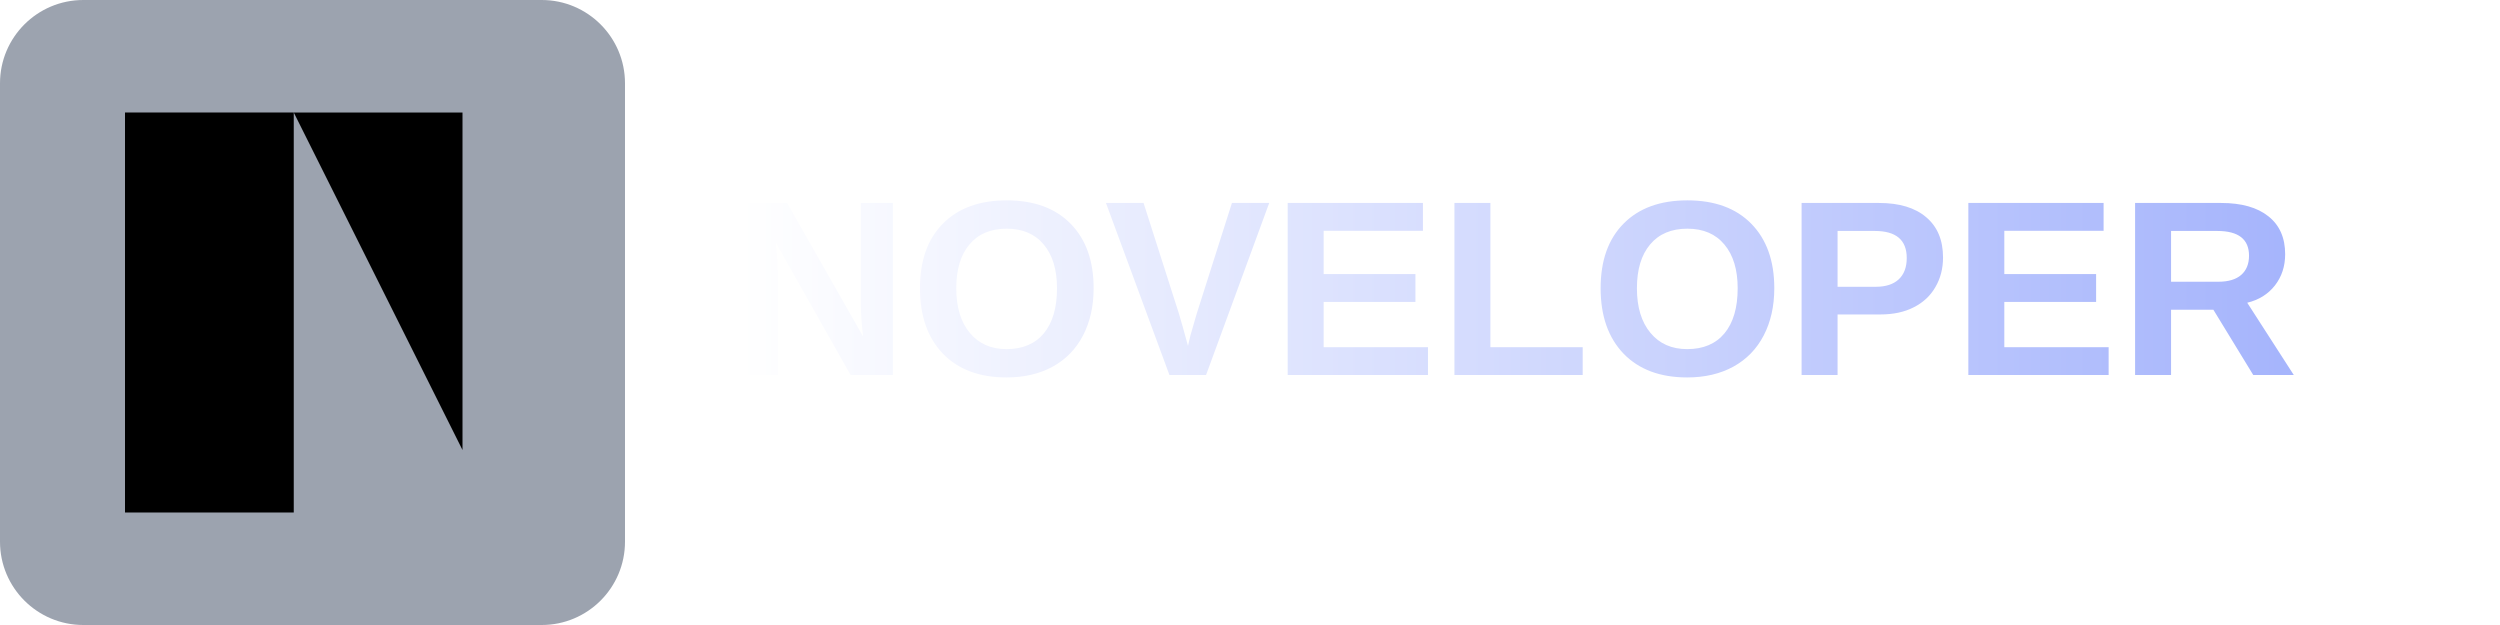
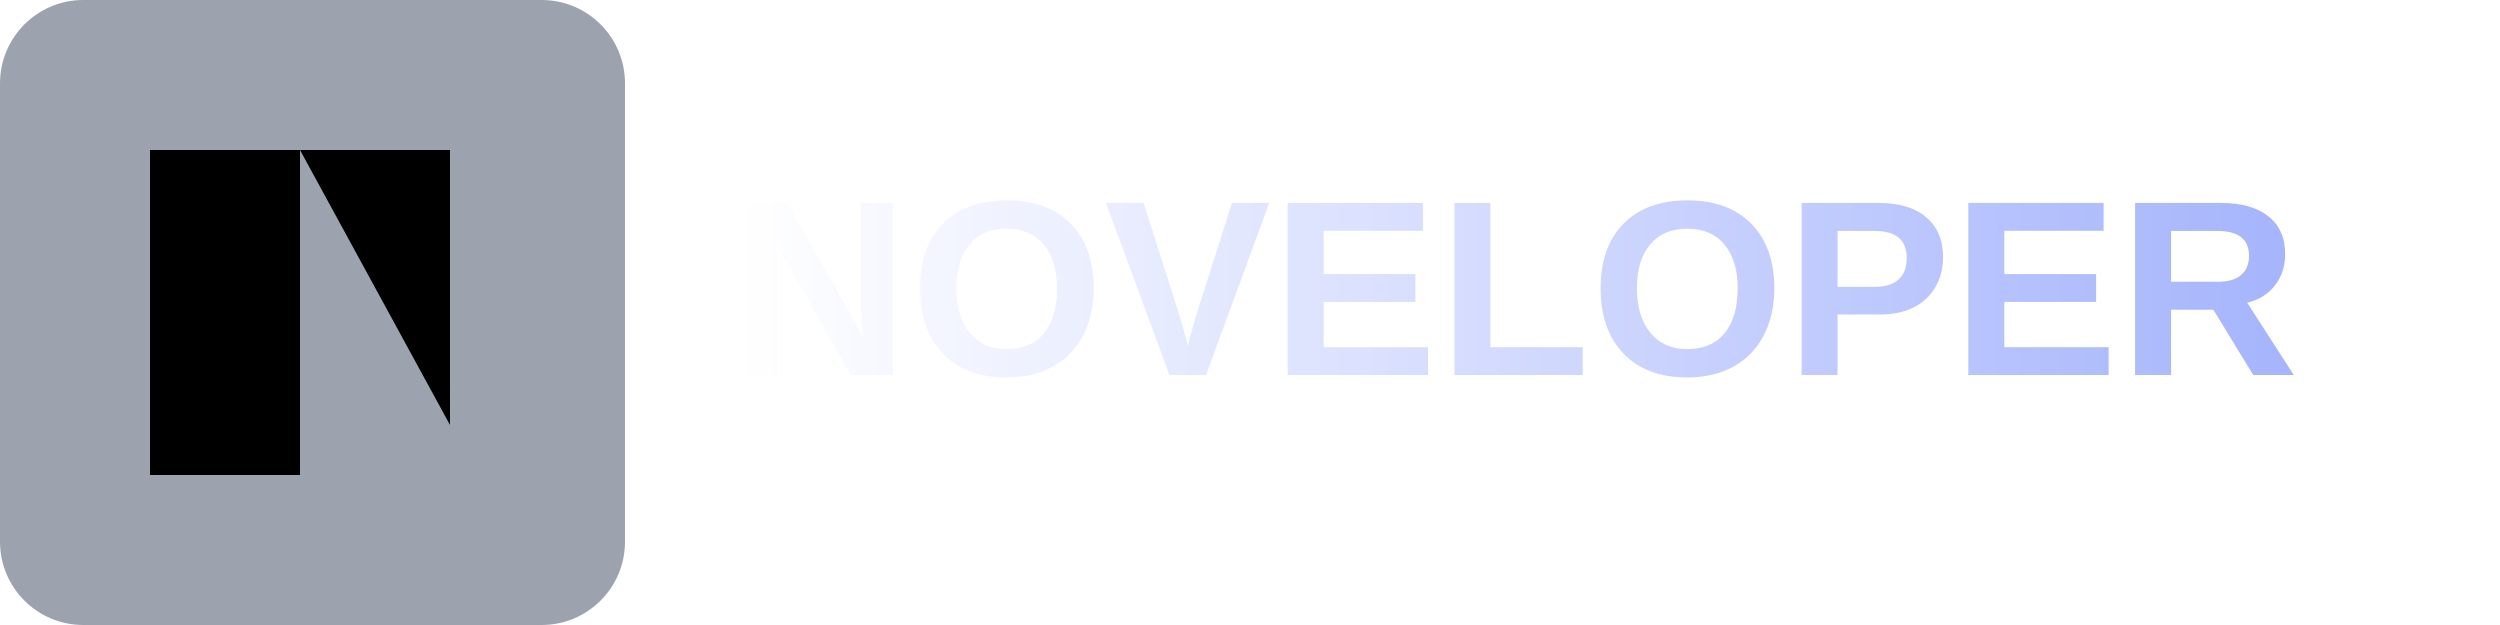
<svg xmlns="http://www.w3.org/2000/svg" width="240" height="60" viewBox="0 0 240 60">
  <defs>
    <linearGradient id="invertedTextGradient" x1="0%" y1="0%" x2="100%" y2="0%">
      <stop offset="0%" stop-color="#ffffff" />
      <stop offset="100%" stop-color="#a5b4fc" />
    </linearGradient>
  </defs>
  <g>
    <rect x="0" y="0" width="60" height="60" rx="8" ry="8" fill="#9ca3af" />
-     <rect x="12.0" y="10.8" width="16.2" height="38.4" fill="black" />
-     <path d="M 28.2,10.8 L 44.4,10.8 L 44.4,43.2 L 28.2,10.8 Z" fill="black" />
+     <rect x="14.4" y="14.4" width="14.4" height="31.2" fill="black" />
+     <path d="M 28.8,14.4 L 43.2,14.4 L 43.2,40.8 L 28.8,14.4 Z" fill="black" />
  </g>
  <text x="70" y="36" font-family="Arial, sans-serif" font-weight="bold" font-size="24" fill="url(#invertedTextGradient)">NOVELOPER</text>
</svg>
